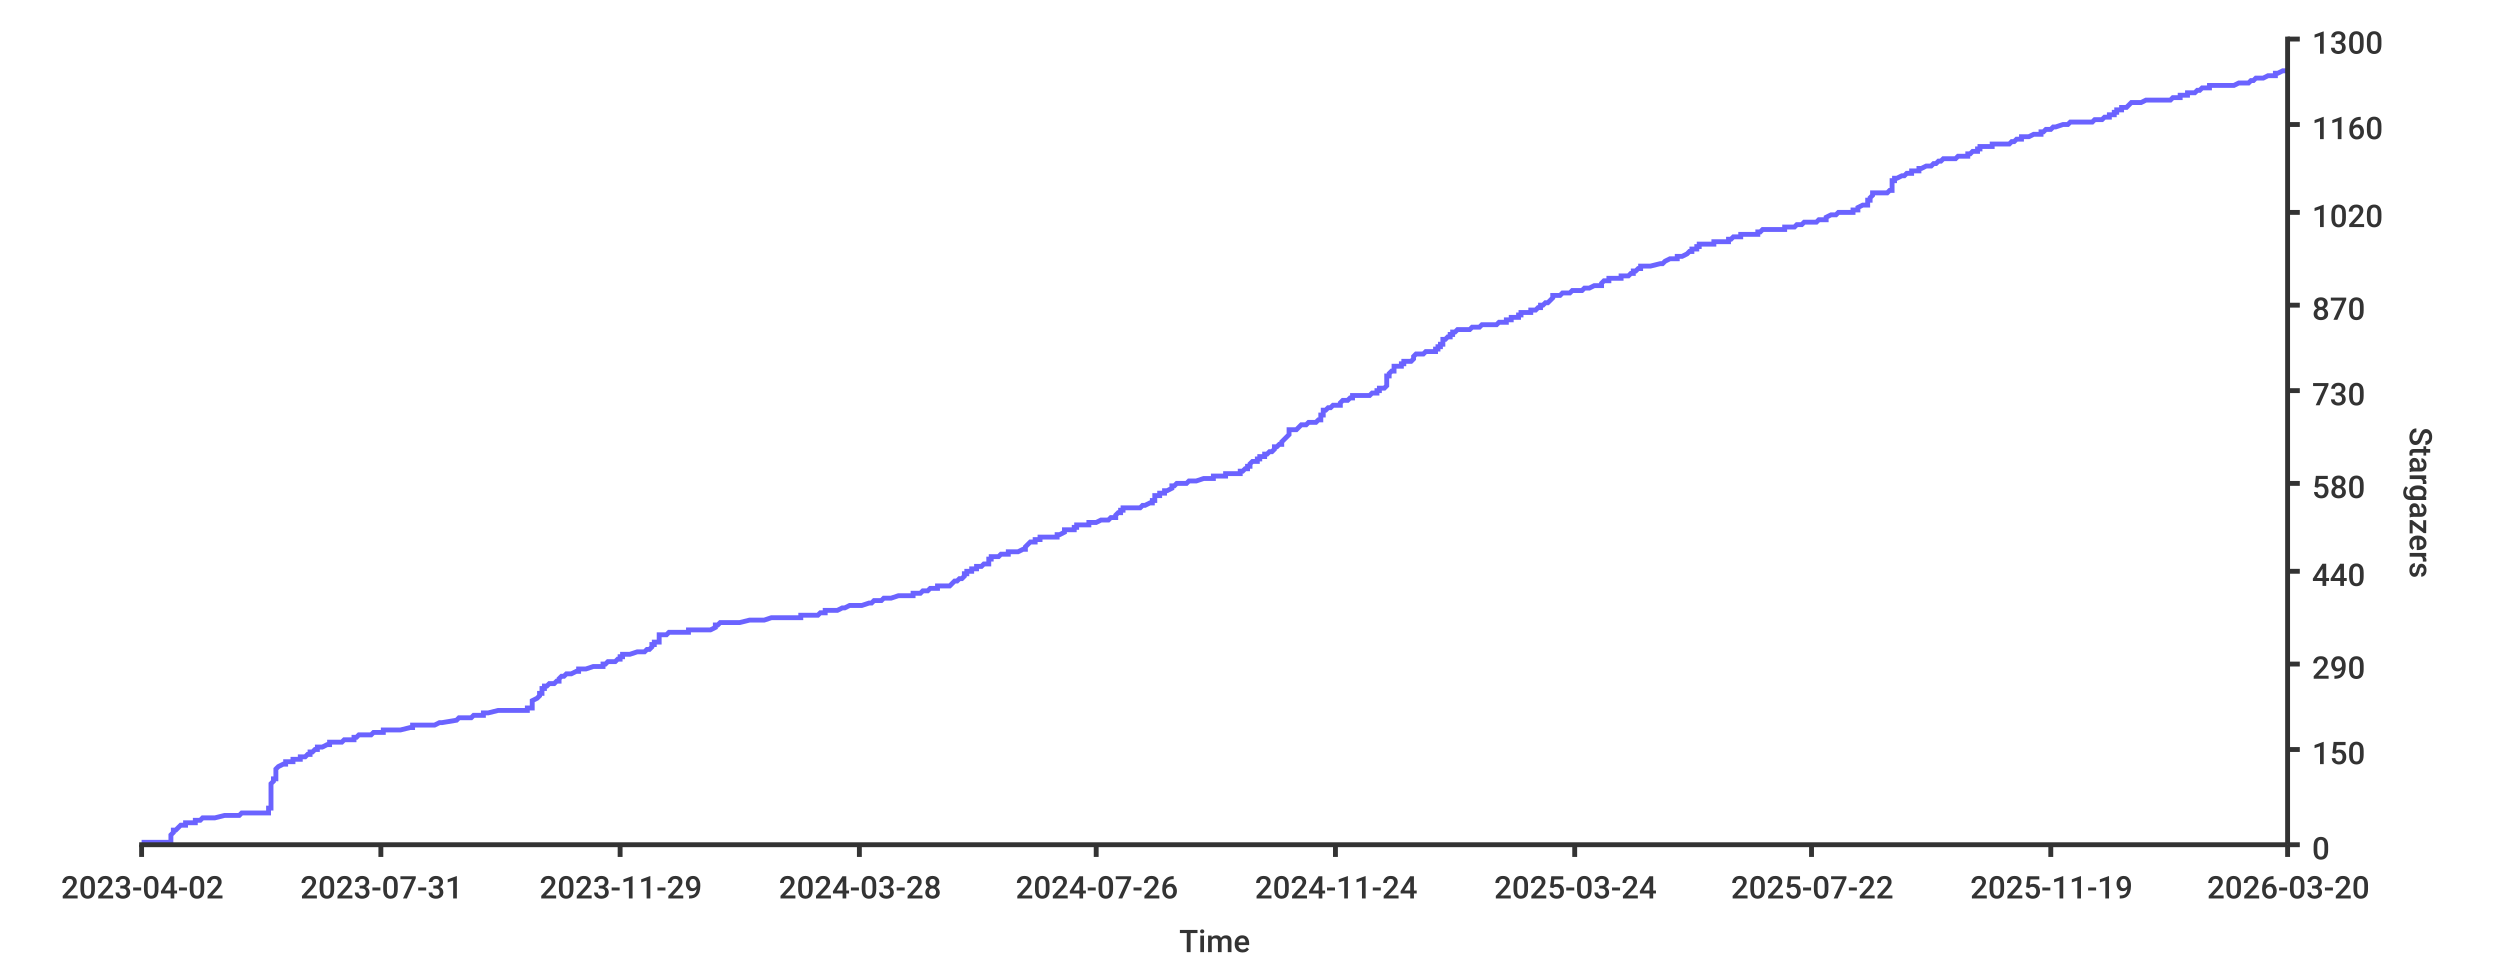
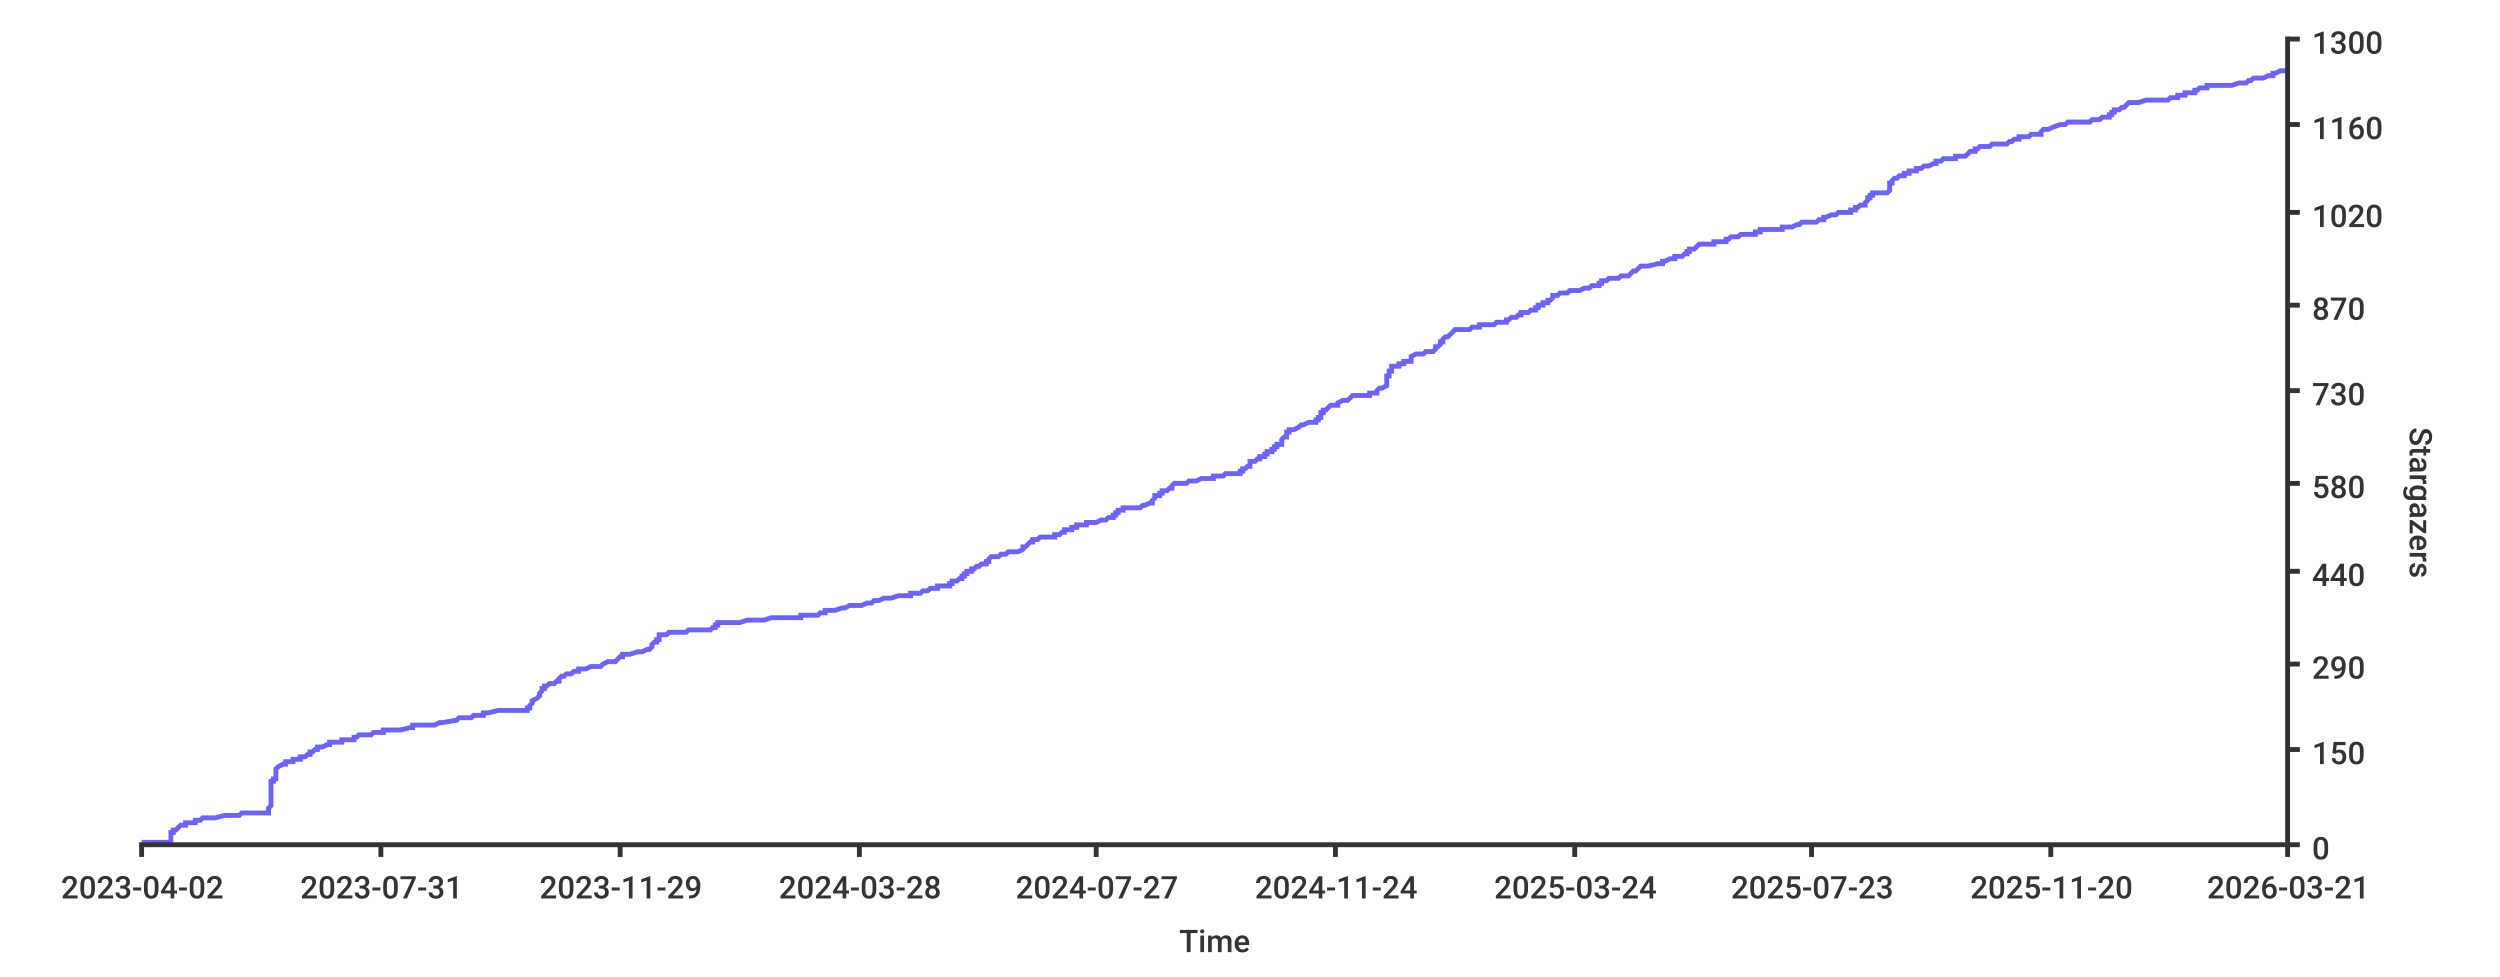
<svg xmlns="http://www.w3.org/2000/svg" width="1024px" height="400px">
  <style type="text/css">
path { fill: none; stroke: rgb(51,51,51); }
path.series { stroke: #6b63ff; }
rect.background { fill: rgb(255,255,255); stroke: none; }

text {
	stroke-width: 0;
	stroke: none;
	fill: rgba(51,51,51,1.0);
	font-size: 12.8px;
	font-family: 'Roboto Medium', sans-serif;
}
</style>
-   <rect height="400px" class="background" rx="8" x="0" y="0" width="1024px" />
-   <path d="M 58 345 L 60 345 L 70 345 L 70 344 L 70 344 L 70 344 L 70 344 L 70 343 L 70 343 L 70 343 L 70 343 L 70 342 L 70 342 L 70 342 L 70 342 L 71 341 L 71 341 L 71 341 L 71 341 L 71 340 L 72 340 L 72 340 L 72 340 L 73 339 L 73 339 L 73 339 L 73 339 L 74 338 L 75 338 L 75 338 L 76 338 L 76 337 L 79 337 L 79 337 L 80 337 L 80 336 L 80 336 L 81 336 L 82 336 L 83 335 L 84 335 L 87 335 L 88 335 L 92 334 L 93 334 L 96 334 L 98 334 L 99 333 L 109 333 L 109 333 L 110 333 L 110 332 L 110 332 L 110 332 L 110 332 L 110 331 L 111 331 L 111 331 L 111 331 L 111 330 L 111 330 L 111 330 L 111 330 L 111 329 L 111 329 L 111 329 L 111 328 L 111 328 L 111 328 L 111 328 L 111 327 L 111 327 L 111 327 L 111 327 L 111 326 L 111 326 L 111 326 L 111 326 L 111 325 L 111 325 L 111 325 L 111 325 L 111 324 L 111 324 L 111 324 L 111 324 L 111 323 L 111 323 L 111 323 L 111 323 L 111 322 L 111 322 L 111 322 L 111 322 L 111 321 L 111 321 L 111 321 L 111 321 L 112 320 L 112 320 L 112 320 L 112 320 L 112 319 L 112 319 L 113 319 L 113 319 L 113 318 L 113 318 L 113 318 L 113 318 L 113 317 L 113 317 L 113 317 L 113 317 L 113 316 L 113 316 L 113 316 L 113 316 L 113 315 L 113 315 L 113 315 L 113 315 L 114 314 L 114 314 L 114 314 L 114 314 L 116 313 L 116 313 L 116 313 L 117 313 L 117 312 L 118 312 L 120 312 L 120 311 L 122 311 L 122 311 L 123 311 L 123 310 L 124 310 L 125 310 L 125 310 L 126 309 L 126 309 L 127 309 L 127 309 L 127 308 L 128 308 L 128 308 L 128 308 L 129 307 L 129 307 L 130 307 L 130 307 L 130 306 L 130 306 L 132 306 L 132 306 L 134 305 L 134 305 L 135 305 L 135 305 L 135 304 L 135 304 L 136 304 L 140 304 L 141 303 L 141 303 L 145 303 L 145 303 L 145 302 L 145 302 L 145 302 L 146 302 L 147 301 L 148 301 L 148 301 L 152 301 L 153 300 L 154 300 L 156 300 L 157 300 L 157 299 L 157 299 L 161 299 L 164 299 L 168 298 L 169 298 L 169 298 L 169 298 L 169 297 L 175 297 L 178 297 L 178 297 L 180 296 L 180 296 L 181 296 L 187 295 L 187 295 L 187 295 L 187 295 L 188 294 L 191 294 L 192 294 L 193 294 L 194 293 L 197 293 L 198 293 L 198 293 L 198 292 L 198 292 L 199 292 L 200 292 L 204 291 L 211 291 L 214 291 L 216 291 L 216 290 L 218 290 L 218 290 L 218 290 L 218 289 L 218 289 L 218 289 L 218 289 L 218 288 L 218 288 L 218 288 L 218 288 L 218 287 L 218 287 L 218 287 L 218 287 L 220 286 L 220 286 L 220 286 L 220 286 L 221 285 L 221 285 L 221 285 L 221 285 L 221 284 L 221 284 L 221 284 L 222 284 L 222 283 L 222 283 L 222 283 L 222 283 L 222 282 L 223 282 L 223 282 L 223 282 L 223 281 L 224 281 L 224 281 L 224 281 L 225 280 L 225 280 L 226 280 L 227 280 L 228 279 L 228 279 L 229 279 L 229 278 L 229 278 L 229 278 L 229 278 L 230 277 L 230 277 L 231 277 L 231 277 L 232 276 L 233 276 L 234 276 L 234 276 L 236 275 L 236 275 L 236 275 L 237 275 L 237 274 L 240 274 L 240 274 L 240 274 L 243 273 L 244 273 L 246 273 L 247 273 L 247 272 L 247 272 L 248 272 L 248 272 L 249 271 L 251 271 L 252 271 L 252 271 L 253 270 L 253 270 L 253 270 L 254 270 L 254 269 L 254 269 L 254 269 L 255 269 L 255 268 L 255 268 L 255 268 L 258 268 L 261 267 L 261 267 L 261 267 L 264 267 L 265 266 L 265 266 L 265 266 L 266 266 L 267 265 L 267 265 L 267 265 L 267 265 L 267 264 L 267 264 L 268 264 L 268 264 L 268 263 L 270 263 L 270 263 L 270 262 L 270 262 L 270 262 L 270 262 L 270 261 L 270 261 L 270 261 L 270 261 L 270 260 L 270 260 L 270 260 L 273 260 L 274 259 L 274 259 L 275 259 L 282 259 L 282 258 L 284 258 L 286 258 L 291 258 L 293 257 L 293 257 L 293 257 L 293 257 L 293 256 L 293 256 L 293 256 L 294 256 L 295 255 L 300 255 L 301 255 L 303 255 L 307 254 L 309 254 L 312 254 L 313 254 L 316 253 L 316 253 L 322 253 L 328 253 L 328 252 L 332 252 L 332 252 L 335 252 L 336 251 L 338 251 L 338 251 L 338 251 L 338 250 L 340 250 L 341 250 L 343 250 L 345 249 L 345 249 L 346 249 L 346 249 L 348 248 L 351 248 L 351 248 L 353 248 L 356 247 L 356 247 L 356 247 L 357 247 L 358 246 L 359 246 L 361 246 L 362 245 L 364 245 L 365 245 L 365 245 L 368 244 L 369 244 L 371 244 L 374 244 L 374 243 L 377 243 L 377 243 L 377 243 L 378 242 L 378 242 L 380 242 L 380 242 L 381 241 L 383 241 L 384 241 L 384 241 L 384 240 L 389 240 L 389 240 L 389 240 L 390 239 L 390 239 L 390 239 L 390 239 L 391 238 L 391 238 L 392 238 L 392 238 L 393 237 L 394 237 L 394 237 L 394 237 L 395 236 L 395 236 L 395 236 L 395 236 L 395 235 L 396 235 L 396 235 L 396 235 L 396 234 L 397 234 L 398 234 L 398 234 L 398 233 L 399 233 L 399 233 L 400 233 L 400 232 L 401 232 L 401 232 L 402 232 L 403 231 L 403 231 L 403 231 L 405 231 L 405 230 L 405 230 L 405 230 L 405 229 L 405 229 L 405 229 L 406 229 L 406 228 L 406 228 L 408 228 L 409 228 L 410 227 L 410 227 L 412 227 L 413 227 L 413 226 L 414 226 L 416 226 L 417 226 L 419 225 L 419 225 L 420 225 L 420 225 L 420 224 L 420 224 L 420 224 L 420 224 L 421 223 L 421 223 L 421 223 L 421 223 L 422 222 L 423 222 L 423 222 L 424 222 L 424 221 L 425 221 L 426 221 L 426 221 L 426 220 L 427 220 L 428 220 L 433 220 L 433 219 L 433 219 L 433 219 L 434 219 L 436 218 L 436 218 L 436 218 L 436 218 L 436 217 L 437 217 L 439 217 L 440 217 L 440 216 L 440 216 L 441 216 L 441 216 L 441 215 L 442 215 L 443 215 L 446 215 L 446 214 L 448 214 L 448 214 L 449 214 L 451 213 L 452 213 L 454 213 L 455 212 L 456 212 L 456 212 L 457 212 L 457 211 L 457 211 L 457 211 L 457 211 L 458 210 L 458 210 L 458 210 L 459 210 L 459 209 L 459 209 L 459 209 L 460 209 L 460 208 L 463 208 L 464 208 L 467 208 L 468 207 L 468 207 L 469 207 L 469 207 L 471 206 L 472 206 L 472 206 L 472 206 L 472 205 L 472 205 L 473 205 L 473 205 L 473 204 L 473 204 L 473 204 L 473 204 L 473 203 L 474 203 L 474 203 L 475 203 L 475 202 L 475 202 L 476 202 L 477 202 L 477 201 L 477 201 L 477 201 L 478 201 L 480 200 L 480 200 L 480 200 L 480 200 L 480 199 L 481 199 L 481 199 L 481 199 L 482 198 L 483 198 L 484 198 L 486 198 L 487 197 L 488 197 L 490 197 L 493 196 L 493 196 L 495 196 L 497 196 L 497 195 L 497 195 L 501 195 L 502 195 L 502 194 L 502 194 L 502 194 L 508 194 L 508 193 L 509 193 L 509 193 L 509 193 L 510 192 L 510 192 L 511 192 L 511 192 L 511 191 L 511 191 L 512 191 L 512 191 L 512 190 L 512 190 L 512 190 L 512 190 L 513 189 L 513 189 L 514 189 L 515 189 L 515 188 L 515 188 L 515 188 L 516 188 L 516 187 L 517 187 L 517 187 L 518 187 L 518 186 L 518 186 L 518 186 L 519 186 L 520 185 L 520 185 L 520 185 L 521 185 L 522 184 L 522 184 L 522 184 L 522 184 L 522 183 L 523 183 L 523 183 L 523 183 L 524 182 L 524 182 L 525 182 L 525 182 L 525 181 L 525 181 L 525 181 L 525 181 L 526 180 L 526 180 L 526 180 L 527 179 L 527 179 L 527 179 L 527 179 L 528 178 L 528 178 L 528 178 L 528 178 L 528 177 L 528 177 L 528 177 L 528 177 L 528 176 L 528 176 L 530 176 L 531 176 L 532 175 L 532 175 L 532 175 L 532 175 L 533 174 L 534 174 L 534 174 L 535 174 L 536 173 L 538 173 L 538 173 L 539 173 L 540 172 L 540 172 L 540 172 L 541 172 L 541 171 L 541 171 L 541 171 L 541 171 L 541 170 L 541 170 L 541 170 L 542 170 L 542 169 L 542 169 L 542 169 L 542 169 L 542 168 L 542 168 L 543 168 L 543 168 L 544 167 L 545 167 L 545 167 L 545 167 L 546 166 L 546 166 L 546 166 L 549 166 L 549 165 L 549 165 L 549 165 L 549 165 L 550 164 L 552 164 L 552 164 L 553 163 L 553 163 L 554 163 L 554 163 L 554 162 L 557 162 L 559 162 L 561 162 L 562 161 L 563 161 L 563 161 L 564 161 L 564 160 L 564 160 L 564 160 L 565 160 L 565 159 L 566 159 L 566 159 L 567 159 L 568 158 L 568 158 L 568 158 L 568 158 L 568 157 L 568 157 L 568 157 L 568 157 L 568 156 L 568 156 L 568 156 L 568 156 L 568 155 L 568 155 L 568 155 L 568 155 L 568 154 L 569 154 L 569 154 L 569 154 L 569 153 L 569 153 L 569 153 L 569 153 L 570 152 L 570 152 L 570 152 L 571 152 L 571 151 L 571 151 L 571 151 L 571 151 L 571 150 L 571 150 L 572 150 L 574 150 L 574 149 L 574 149 L 575 149 L 575 149 L 575 148 L 576 148 L 577 148 L 578 148 L 579 147 L 579 147 L 579 147 L 579 146 L 579 146 L 579 146 L 579 146 L 580 145 L 580 145 L 580 145 L 583 145 L 584 144 L 585 144 L 587 144 L 588 144 L 588 143 L 588 143 L 588 143 L 589 143 L 589 142 L 589 142 L 589 142 L 590 142 L 590 141 L 590 141 L 591 141 L 591 141 L 591 140 L 591 140 L 591 140 L 591 140 L 591 139 L 591 139 L 592 139 L 592 139 L 593 138 L 593 138 L 593 138 L 594 138 L 594 137 L 594 137 L 594 137 L 595 137 L 595 136 L 595 136 L 596 136 L 596 136 L 597 135 L 599 135 L 600 135 L 602 135 L 603 134 L 604 134 L 606 134 L 606 134 L 607 133 L 609 133 L 612 133 L 613 133 L 614 132 L 615 132 L 617 132 L 617 132 L 617 131 L 619 131 L 619 131 L 619 130 L 620 130 L 621 130 L 622 130 L 622 129 L 623 129 L 623 129 L 623 129 L 623 128 L 624 128 L 627 128 L 627 128 L 627 127 L 628 127 L 628 127 L 629 127 L 630 126 L 631 126 L 631 126 L 631 126 L 631 125 L 631 125 L 632 125 L 632 125 L 633 124 L 634 124 L 634 124 L 634 124 L 635 123 L 635 123 L 635 123 L 635 123 L 636 122 L 636 122 L 636 122 L 636 122 L 636 121 L 637 121 L 637 121 L 639 121 L 640 120 L 640 120 L 642 120 L 643 120 L 644 119 L 644 119 L 646 119 L 648 119 L 649 118 L 650 118 L 651 118 L 651 118 L 653 117 L 654 117 L 656 117 L 656 117 L 656 116 L 656 116 L 656 116 L 656 116 L 657 115 L 658 115 L 658 115 L 659 115 L 659 114 L 659 114 L 664 114 L 664 113 L 665 113 L 666 113 L 667 113 L 668 112 L 668 112 L 669 112 L 669 112 L 669 111 L 670 111 L 670 111 L 670 111 L 671 110 L 671 110 L 671 110 L 672 110 L 672 109 L 674 109 L 676 109 L 676 109 L 680 108 L 680 108 L 680 108 L 681 108 L 682 107 L 682 107 L 682 107 L 682 107 L 684 106 L 685 106 L 686 106 L 687 106 L 687 105 L 687 105 L 688 105 L 689 105 L 691 104 L 691 104 L 691 104 L 691 104 L 692 103 L 692 103 L 692 103 L 693 103 L 693 102 L 693 102 L 694 102 L 695 102 L 695 101 L 696 101 L 696 101 L 696 101 L 696 100 L 697 100 L 699 100 L 702 100 L 702 99 L 705 99 L 706 99 L 708 99 L 708 98 L 709 98 L 709 98 L 710 97 L 710 97 L 711 97 L 713 97 L 713 96 L 716 96 L 720 96 L 720 96 L 720 95 L 720 95 L 720 95 L 721 95 L 722 94 L 722 94 L 728 94 L 731 94 L 731 93 L 731 93 L 733 93 L 735 93 L 736 92 L 737 92 L 737 92 L 738 92 L 739 91 L 743 91 L 743 91 L 744 91 L 745 90 L 747 90 L 748 90 L 748 90 L 748 89 L 748 89 L 748 89 L 748 89 L 750 88 L 752 88 L 752 88 L 752 88 L 753 87 L 755 87 L 758 87 L 759 87 L 759 86 L 760 86 L 761 86 L 761 86 L 761 85 L 761 85 L 761 85 L 761 85 L 763 84 L 764 84 L 764 84 L 765 84 L 765 83 L 765 83 L 765 83 L 765 83 L 765 82 L 765 82 L 766 82 L 766 82 L 766 81 L 766 81 L 766 81 L 767 80 L 767 80 L 767 80 L 767 80 L 767 79 L 769 79 L 773 79 L 773 79 L 774 78 L 775 78 L 775 78 L 775 78 L 775 77 L 775 77 L 775 77 L 775 77 L 775 76 L 775 76 L 775 76 L 775 76 L 775 75 L 775 75 L 775 75 L 775 75 L 775 74 L 775 74 L 776 74 L 776 74 L 776 73 L 777 73 L 777 73 L 777 73 L 779 72 L 779 72 L 780 72 L 780 72 L 781 71 L 781 71 L 782 71 L 783 71 L 783 70 L 784 70 L 785 70 L 786 70 L 786 69 L 787 69 L 787 69 L 787 69 L 789 68 L 789 68 L 790 68 L 791 68 L 792 67 L 792 67 L 792 67 L 793 67 L 794 66 L 794 66 L 795 66 L 795 66 L 796 65 L 798 65 L 801 65 L 802 64 L 802 64 L 806 64 L 806 64 L 806 63 L 807 63 L 807 63 L 807 63 L 808 62 L 808 62 L 810 62 L 810 62 L 810 61 L 810 61 L 811 61 L 811 61 L 811 60 L 815 60 L 815 60 L 816 60 L 816 59 L 817 59 L 818 59 L 823 59 L 824 58 L 824 58 L 825 58 L 825 58 L 826 57 L 827 57 L 828 57 L 828 57 L 828 56 L 828 56 L 828 56 L 831 56 L 833 55 L 833 55 L 835 55 L 836 55 L 836 54 L 837 54 L 837 54 L 837 54 L 838 53 L 838 53 L 839 53 L 840 53 L 841 52 L 842 52 L 842 52 L 842 52 L 845 51 L 845 51 L 847 51 L 847 51 L 848 50 L 851 50 L 853 50 L 857 50 L 858 49 L 860 49 L 861 49 L 861 49 L 862 48 L 862 48 L 864 48 L 864 47 L 865 47 L 865 47 L 866 47 L 866 46 L 866 46 L 867 46 L 867 46 L 867 45 L 868 45 L 869 45 L 869 45 L 869 44 L 870 44 L 870 44 L 871 44 L 872 43 L 872 43 L 872 43 L 872 43 L 873 42 L 876 42 L 877 42 L 877 42 L 879 41 L 880 41 L 882 41 L 889 41 L 890 40 L 891 40 L 892 40 L 893 40 L 893 39 L 893 39 L 895 39 L 896 39 L 896 38 L 898 38 L 899 38 L 899 38 L 900 37 L 901 37 L 901 37 L 901 37 L 902 36 L 903 36 L 904 36 L 905 36 L 905 35 L 911 35 L 915 35 L 915 35 L 917 34 L 920 34 L 920 34 L 921 34 L 922 33 L 922 33 L 922 33 L 923 33 L 924 32 L 924 32 L 927 32 L 929 31 L 930 31 L 931 31 L 932 31 L 932 30 L 932 30 L 933 30 L 933 30 L 935 29 L 937 29 L 937 29" stroke-width="2" class="series" />
+   <rect y="0" width="1024px" height="400px" class="background" rx="8" x="0" />
+   <path stroke-width="2" class="series" d="M 58 345 L 60 345 L 70 345 L 70 344 L 70 344 L 70 344 L 70 344 L 70 343 L 70 343 L 70 343 L 70 343 L 70 342 L 70 342 L 70 342 L 70 342 L 70 341 L 71 341 L 71 341 L 71 341 L 71 340 L 72 340 L 72 340 L 72 340 L 73 339 L 73 339 L 73 339 L 73 339 L 74 338 L 75 338 L 75 338 L 76 338 L 76 337 L 79 337 L 79 337 L 80 337 L 80 336 L 80 336 L 81 336 L 82 336 L 83 335 L 84 335 L 87 335 L 88 335 L 92 334 L 93 334 L 96 334 L 98 334 L 99 333 L 109 333 L 109 333 L 110 333 L 110 332 L 110 332 L 110 332 L 110 332 L 110 331 L 110 331 L 110 331 L 110 331 L 111 330 L 111 330 L 111 330 L 111 330 L 111 329 L 111 329 L 111 329 L 111 328 L 111 328 L 111 328 L 111 328 L 111 327 L 111 327 L 111 327 L 111 327 L 111 326 L 111 326 L 111 326 L 111 326 L 111 325 L 111 325 L 111 325 L 111 325 L 111 324 L 111 324 L 111 324 L 111 324 L 111 323 L 111 323 L 111 323 L 111 323 L 111 322 L 111 322 L 111 322 L 111 322 L 111 321 L 111 321 L 111 321 L 111 321 L 111 320 L 112 320 L 112 320 L 112 320 L 112 319 L 112 319 L 113 319 L 113 319 L 113 318 L 113 318 L 113 318 L 113 318 L 113 317 L 113 317 L 113 317 L 113 317 L 113 316 L 113 316 L 113 316 L 113 316 L 113 315 L 113 315 L 113 315 L 113 315 L 114 314 L 114 314 L 114 314 L 114 314 L 116 313 L 116 313 L 116 313 L 117 313 L 117 312 L 118 312 L 120 312 L 120 311 L 122 311 L 122 311 L 123 311 L 123 310 L 124 310 L 125 310 L 125 310 L 126 309 L 126 309 L 127 309 L 127 309 L 127 308 L 127 308 L 128 308 L 128 308 L 129 307 L 129 307 L 130 307 L 130 307 L 130 306 L 130 306 L 131 306 L 132 306 L 134 305 L 134 305 L 135 305 L 135 305 L 135 304 L 135 304 L 136 304 L 140 304 L 140 303 L 141 303 L 145 303 L 145 303 L 145 302 L 145 302 L 145 302 L 146 302 L 147 301 L 148 301 L 148 301 L 152 301 L 153 300 L 154 300 L 156 300 L 157 300 L 157 299 L 157 299 L 160 299 L 164 299 L 168 298 L 168 298 L 169 298 L 169 298 L 169 297 L 175 297 L 178 297 L 178 297 L 180 296 L 180 296 L 181 296 L 187 295 L 187 295 L 187 295 L 187 295 L 188 294 L 190 294 L 192 294 L 193 294 L 194 293 L 197 293 L 197 293 L 198 293 L 198 292 L 198 292 L 198 292 L 200 292 L 204 291 L 211 291 L 214 291 L 216 291 L 216 290 L 217 290 L 217 290 L 217 290 L 217 289 L 217 289 L 217 289 L 217 289 L 218 288 L 218 288 L 218 288 L 218 288 L 218 287 L 218 287 L 218 287 L 218 287 L 220 286 L 220 286 L 220 286 L 220 286 L 221 285 L 221 285 L 221 285 L 221 285 L 221 284 L 221 284 L 221 284 L 221 284 L 222 283 L 222 283 L 222 283 L 222 283 L 222 282 L 222 282 L 223 282 L 223 282 L 223 281 L 224 281 L 224 281 L 224 281 L 225 280 L 225 280 L 226 280 L 227 280 L 228 279 L 228 279 L 229 279 L 229 278 L 229 278 L 229 278 L 229 278 L 230 277 L 230 277 L 231 277 L 231 277 L 232 276 L 233 276 L 234 276 L 234 276 L 235 275 L 236 275 L 236 275 L 237 275 L 237 274 L 239 274 L 240 274 L 240 274 L 242 273 L 244 273 L 246 273 L 246 273 L 247 272 L 247 272 L 247 272 L 247 272 L 249 271 L 251 271 L 252 271 L 252 271 L 253 270 L 253 270 L 253 270 L 253 270 L 254 269 L 254 269 L 254 269 L 255 269 L 255 268 L 255 268 L 255 268 L 258 268 L 261 267 L 261 267 L 261 267 L 263 267 L 265 266 L 265 266 L 265 266 L 266 266 L 267 265 L 267 265 L 267 265 L 267 265 L 267 264 L 267 264 L 267 264 L 267 264 L 268 263 L 269 263 L 269 263 L 269 262 L 270 262 L 270 262 L 270 262 L 270 261 L 270 261 L 270 261 L 270 261 L 270 260 L 270 260 L 270 260 L 273 260 L 274 259 L 274 259 L 275 259 L 281 259 L 282 258 L 284 258 L 286 258 L 291 258 L 292 257 L 293 257 L 293 257 L 293 257 L 293 256 L 293 256 L 293 256 L 294 256 L 294 255 L 299 255 L 301 255 L 303 255 L 306 254 L 309 254 L 311 254 L 313 254 L 316 253 L 316 253 L 322 253 L 328 253 L 328 252 L 332 252 L 332 252 L 335 252 L 336 251 L 338 251 L 338 251 L 338 251 L 338 250 L 340 250 L 341 250 L 342 250 L 345 249 L 345 249 L 346 249 L 346 249 L 348 248 L 350 248 L 351 248 L 353 248 L 355 247 L 356 247 L 356 247 L 357 247 L 358 246 L 358 246 L 360 246 L 362 245 L 364 245 L 365 245 L 365 245 L 368 244 L 369 244 L 371 244 L 373 244 L 373 243 L 376 243 L 377 243 L 377 243 L 378 242 L 378 242 L 380 242 L 380 242 L 381 241 L 383 241 L 383 241 L 384 241 L 384 240 L 389 240 L 389 240 L 389 240 L 389 239 L 389 239 L 390 239 L 390 239 L 390 238 L 391 238 L 392 238 L 392 238 L 393 237 L 393 237 L 394 237 L 394 237 L 394 236 L 394 236 L 395 236 L 395 236 L 395 235 L 396 235 L 396 235 L 396 235 L 396 234 L 397 234 L 398 234 L 398 234 L 398 233 L 398 233 L 399 233 L 399 233 L 400 232 L 400 232 L 401 232 L 401 232 L 402 231 L 402 231 L 403 231 L 404 231 L 404 230 L 404 230 L 405 230 L 405 229 L 405 229 L 405 229 L 405 229 L 406 228 L 406 228 L 408 228 L 409 228 L 410 227 L 410 227 L 411 227 L 412 227 L 413 226 L 414 226 L 416 226 L 417 226 L 419 225 L 419 225 L 419 225 L 419 225 L 419 224 L 420 224 L 420 224 L 420 224 L 421 223 L 421 223 L 421 223 L 421 223 L 422 222 L 423 222 L 423 222 L 423 222 L 423 221 L 425 221 L 425 221 L 425 221 L 426 220 L 427 220 L 428 220 L 432 220 L 432 219 L 432 219 L 432 219 L 434 219 L 435 218 L 436 218 L 436 218 L 436 218 L 436 217 L 437 217 L 439 217 L 439 217 L 439 216 L 439 216 L 441 216 L 441 216 L 441 215 L 441 215 L 443 215 L 445 215 L 445 214 L 448 214 L 448 214 L 449 214 L 451 213 L 451 213 L 453 213 L 454 212 L 455 212 L 456 212 L 456 212 L 456 211 L 457 211 L 457 211 L 457 211 L 457 210 L 458 210 L 458 210 L 458 210 L 458 209 L 458 209 L 459 209 L 460 209 L 460 208 L 463 208 L 463 208 L 467 208 L 468 207 L 468 207 L 469 207 L 469 207 L 471 206 L 472 206 L 472 206 L 472 206 L 472 205 L 472 205 L 472 205 L 472 205 L 473 204 L 473 204 L 473 204 L 473 204 L 473 203 L 474 203 L 474 203 L 475 203 L 475 202 L 475 202 L 476 202 L 476 202 L 476 201 L 476 201 L 477 201 L 478 201 L 479 200 L 479 200 L 479 200 L 480 200 L 480 199 L 480 199 L 480 199 L 480 199 L 481 198 L 482 198 L 484 198 L 486 198 L 487 197 L 488 197 L 490 197 L 492 196 L 493 196 L 494 196 L 497 196 L 497 195 L 497 195 L 500 195 L 501 195 L 502 194 L 502 194 L 502 194 L 508 194 L 508 193 L 508 193 L 508 193 L 509 193 L 509 192 L 510 192 L 510 192 L 510 192 L 511 191 L 511 191 L 511 191 L 512 191 L 512 190 L 512 190 L 512 190 L 512 190 L 512 189 L 512 189 L 513 189 L 514 189 L 515 188 L 515 188 L 515 188 L 516 188 L 516 187 L 517 187 L 517 187 L 518 187 L 518 186 L 518 186 L 518 186 L 519 186 L 519 185 L 520 185 L 520 185 L 521 185 L 521 184 L 521 184 L 522 184 L 522 184 L 522 183 L 522 183 L 522 183 L 523 183 L 523 182 L 523 182 L 524 182 L 525 182 L 525 181 L 525 181 L 525 181 L 525 181 L 525 180 L 525 180 L 525 180 L 526 179 L 526 179 L 527 179 L 527 179 L 527 178 L 527 178 L 527 178 L 527 178 L 527 177 L 528 177 L 528 177 L 528 177 L 528 176 L 528 176 L 530 176 L 530 176 L 532 175 L 532 175 L 532 175 L 532 175 L 533 174 L 534 174 L 534 174 L 534 174 L 536 173 L 538 173 L 538 173 L 539 173 L 539 172 L 539 172 L 540 172 L 540 172 L 540 171 L 540 171 L 540 171 L 541 171 L 541 170 L 541 170 L 541 170 L 541 170 L 541 169 L 541 169 L 541 169 L 542 169 L 542 168 L 542 168 L 542 168 L 543 168 L 544 167 L 544 167 L 544 167 L 544 167 L 545 166 L 545 166 L 546 166 L 548 166 L 548 165 L 548 165 L 548 165 L 548 165 L 550 164 L 551 164 L 552 164 L 553 163 L 553 163 L 553 163 L 553 163 L 554 162 L 557 162 L 559 162 L 561 162 L 561 161 L 562 161 L 563 161 L 564 161 L 564 160 L 564 160 L 564 160 L 564 160 L 565 159 L 565 159 L 565 159 L 566 159 L 568 158 L 568 158 L 568 158 L 568 158 L 568 157 L 568 157 L 568 157 L 568 157 L 568 156 L 568 156 L 568 156 L 568 156 L 568 155 L 568 155 L 568 155 L 568 155 L 568 154 L 568 154 L 568 154 L 569 154 L 569 153 L 569 153 L 569 153 L 569 153 L 569 152 L 569 152 L 569 152 L 570 152 L 570 151 L 570 151 L 570 151 L 570 151 L 570 150 L 571 150 L 572 150 L 573 150 L 573 149 L 574 149 L 575 149 L 575 149 L 575 148 L 575 148 L 577 148 L 578 148 L 578 147 L 578 147 L 578 147 L 578 146 L 578 146 L 578 146 L 578 146 L 580 145 L 580 145 L 580 145 L 583 145 L 584 144 L 585 144 L 586 144 L 587 144 L 588 143 L 588 143 L 588 143 L 588 143 L 588 142 L 589 142 L 589 142 L 589 142 L 590 141 L 590 141 L 590 141 L 590 141 L 590 140 L 590 140 L 590 140 L 591 140 L 591 139 L 591 139 L 591 139 L 591 139 L 592 138 L 593 138 L 593 138 L 593 138 L 594 137 L 594 137 L 594 137 L 594 137 L 595 136 L 595 136 L 595 136 L 595 136 L 596 135 L 599 135 L 600 135 L 602 135 L 603 134 L 603 134 L 605 134 L 606 134 L 606 133 L 608 133 L 612 133 L 612 133 L 613 132 L 615 132 L 616 132 L 617 132 L 617 131 L 618 131 L 618 131 L 619 130 L 619 130 L 621 130 L 621 130 L 622 129 L 622 129 L 623 129 L 623 129 L 623 128 L 624 128 L 626 128 L 626 128 L 627 127 L 628 127 L 628 127 L 629 127 L 629 126 L 630 126 L 630 126 L 630 126 L 630 125 L 631 125 L 632 125 L 632 125 L 632 124 L 633 124 L 633 124 L 634 124 L 634 123 L 635 123 L 635 123 L 635 123 L 636 122 L 636 122 L 636 122 L 636 122 L 636 121 L 636 121 L 637 121 L 638 121 L 639 120 L 640 120 L 642 120 L 642 120 L 643 119 L 644 119 L 646 119 L 647 119 L 649 118 L 650 118 L 651 118 L 651 118 L 652 117 L 654 117 L 655 117 L 655 117 L 655 116 L 655 116 L 655 116 L 656 116 L 656 115 L 657 115 L 658 115 L 658 115 L 659 114 L 659 114 L 663 114 L 664 113 L 664 113 L 666 113 L 667 113 L 668 112 L 668 112 L 668 112 L 668 112 L 669 111 L 670 111 L 670 111 L 670 111 L 671 110 L 671 110 L 671 110 L 671 110 L 672 109 L 673 109 L 675 109 L 675 109 L 679 108 L 679 108 L 680 108 L 681 108 L 681 107 L 681 107 L 681 107 L 682 107 L 684 106 L 685 106 L 686 106 L 686 106 L 686 105 L 686 105 L 688 105 L 689 105 L 690 104 L 690 104 L 690 104 L 691 104 L 691 103 L 691 103 L 691 103 L 692 103 L 692 102 L 693 102 L 694 102 L 694 102 L 695 101 L 695 101 L 695 101 L 695 101 L 696 100 L 696 100 L 698 100 L 702 100 L 702 99 L 704 99 L 705 99 L 707 99 L 707 98 L 708 98 L 708 98 L 709 97 L 710 97 L 711 97 L 712 97 L 713 96 L 715 96 L 719 96 L 719 96 L 719 95 L 719 95 L 720 95 L 721 95 L 721 94 L 721 94 L 728 94 L 730 94 L 730 93 L 731 93 L 732 93 L 734 93 L 736 92 L 736 92 L 737 92 L 737 92 L 738 91 L 742 91 L 743 91 L 744 91 L 745 90 L 746 90 L 747 90 L 747 90 L 747 89 L 747 89 L 748 89 L 748 89 L 750 88 L 751 88 L 752 88 L 752 88 L 753 87 L 754 87 L 757 87 L 758 87 L 758 86 L 760 86 L 760 86 L 760 86 L 760 85 L 760 85 L 761 85 L 761 85 L 762 84 L 763 84 L 764 84 L 764 84 L 764 83 L 764 83 L 764 83 L 764 83 L 765 82 L 765 82 L 765 82 L 765 82 L 765 81 L 766 81 L 766 81 L 766 80 L 766 80 L 766 80 L 767 80 L 767 79 L 768 79 L 772 79 L 773 79 L 774 78 L 774 78 L 774 78 L 774 78 L 774 77 L 774 77 L 774 77 L 774 77 L 774 76 L 774 76 L 774 76 L 774 76 L 774 75 L 775 75 L 775 75 L 775 75 L 775 74 L 775 74 L 775 74 L 775 74 L 776 73 L 776 73 L 777 73 L 777 73 L 778 72 L 779 72 L 780 72 L 780 72 L 780 71 L 780 71 L 782 71 L 782 71 L 782 70 L 783 70 L 784 70 L 785 70 L 785 69 L 786 69 L 787 69 L 787 69 L 788 68 L 789 68 L 790 68 L 790 68 L 792 67 L 792 67 L 792 67 L 793 67 L 793 66 L 793 66 L 794 66 L 795 66 L 796 65 L 798 65 L 801 65 L 801 64 L 802 64 L 805 64 L 805 64 L 806 63 L 806 63 L 806 63 L 806 63 L 807 62 L 808 62 L 809 62 L 809 62 L 809 61 L 810 61 L 810 61 L 810 61 L 811 60 L 814 60 L 814 60 L 815 60 L 816 59 L 817 59 L 818 59 L 822 59 L 823 58 L 824 58 L 824 58 L 824 58 L 825 57 L 827 57 L 827 57 L 827 57 L 827 56 L 828 56 L 828 56 L 831 56 L 832 55 L 833 55 L 835 55 L 836 55 L 836 54 L 836 54 L 836 54 L 836 54 L 837 53 L 837 53 L 839 53 L 839 53 L 841 52 L 841 52 L 841 52 L 841 52 L 844 51 L 845 51 L 846 51 L 846 51 L 847 50 L 850 50 L 853 50 L 856 50 L 857 49 L 859 49 L 860 49 L 860 49 L 861 48 L 861 48 L 864 48 L 864 47 L 865 47 L 865 47 L 865 47 L 865 46 L 865 46 L 866 46 L 866 46 L 866 45 L 867 45 L 868 45 L 868 45 L 869 44 L 869 44 L 870 44 L 870 44 L 871 43 L 871 43 L 871 43 L 871 43 L 872 42 L 875 42 L 876 42 L 876 42 L 879 41 L 879 41 L 882 41 L 888 41 L 889 40 L 891 40 L 891 40 L 892 40 L 892 39 L 892 39 L 894 39 L 895 39 L 895 38 L 897 38 L 898 38 L 899 38 L 899 37 L 900 37 L 900 37 L 900 37 L 901 36 L 902 36 L 904 36 L 904 36 L 904 35 L 910 35 L 914 35 L 914 35 L 917 34 L 919 34 L 919 34 L 920 34 L 921 33 L 921 33 L 922 33 L 922 33 L 923 32 L 923 32 L 927 32 L 929 31 L 930 31 L 930 31 L 931 31 L 931 30 L 932 30 L 932 30 L 932 30 L 934 29 L 936 29 L 937 29 L 937 29" />
  <path stroke-width="2" d="M 937 346 L 937 15" />
  <path stroke-width="2" d="M 937 346 L 942 346" />
  <text x="947" y="352">0</text>
  <path stroke-width="2" d="M 937 307 L 942 307" />
  <text x="947" y="313">150</text>
-   <path d="M 937 272 L 942 272" stroke-width="2" />
+   <path stroke-width="2" d="M 937 272 L 942 272" />
  <text x="947" y="278">290</text>
  <path stroke-width="2" d="M 937 234 L 942 234" />
  <text x="947" y="240">440</text>
-   <path stroke-width="2" d="M 937 198 L 942 198" />
+   <path d="M 937 198 L 942 198" stroke-width="2" />
  <text x="947" y="204">580</text>
-   <path stroke-width="2" d="M 937 160 L 942 160" />
-   <text x="947" y="166">730</text>
+   <path d="M 937 160 L 942 160" stroke-width="2" />
+   <text y="166" x="947">730</text>
  <path stroke-width="2" d="M 937 125 L 942 125" />
  <text x="947" y="131">870</text>
  <path stroke-width="2" d="M 937 87 L 942 87" />
  <text x="947" y="93">1020</text>
-   <path d="M 937 51 L 942 51" stroke-width="2" />
+   <path stroke-width="2" d="M 937 51 L 942 51" />
  <text x="947" y="57">1160</text>
  <path stroke-width="2" d="M 937 16 L 942 16" />
-   <text x="947" y="22">1300</text>
+   <text y="22" x="947">1300</text>
  <text x="987" y="175" transform="rotate(90.00,987,175)">Stargazers</text>
  <path stroke-width="2" d="M 57 346 L 937 346" />
-   <path d="M 58 346 L 58 351" stroke-width="2" />
+   <path stroke-width="2" d="M 58 346 L 58 351" />
  <text x="25" y="368">2023-04-02</text>
  <path stroke-width="2" d="M 156 346 L 156 351" />
-   <text x="123" y="368">2023-07-31</text>
-   <path d="M 254 346 L 254 351" stroke-width="2" />
+   <text y="368" x="123">2023-07-31</text>
+   <path stroke-width="2" d="M 254 346 L 254 351" />
  <text x="221" y="368">2023-11-29</text>
-   <path stroke-width="2" d="M 352 346 L 352 351" />
+   <path d="M 352 346 L 352 351" stroke-width="2" />
  <text x="319" y="368">2024-03-28</text>
  <path stroke-width="2" d="M 449 346 L 449 351" />
-   <text y="368" x="416">2024-07-26</text>
+   <text x="416" y="368">2024-07-27</text>
  <path stroke-width="2" d="M 547 346 L 547 351" />
  <text x="514" y="368">2024-11-24</text>
  <path stroke-width="2" d="M 645 346 L 645 351" />
-   <text y="368" x="612">2025-03-24</text>
+   <text x="612" y="368">2025-03-24</text>
  <path stroke-width="2" d="M 742 346 L 742 351" />
-   <text x="709" y="368">2025-07-22</text>
+   <text x="709" y="368">2025-07-23</text>
  <path stroke-width="2" d="M 840 346 L 840 351" />
-   <text x="807" y="368">2025-11-19</text>
+   <text x="807" y="368">2025-11-20</text>
  <path stroke-width="2" d="M 937 346 L 937 351" />
-   <text x="904" y="368">2026-03-20</text>
-   <text y="390" x="483">Time</text>
+   <text x="904" y="368">2026-03-21</text>
+   <text x="483" y="390">Time</text>
</svg>
